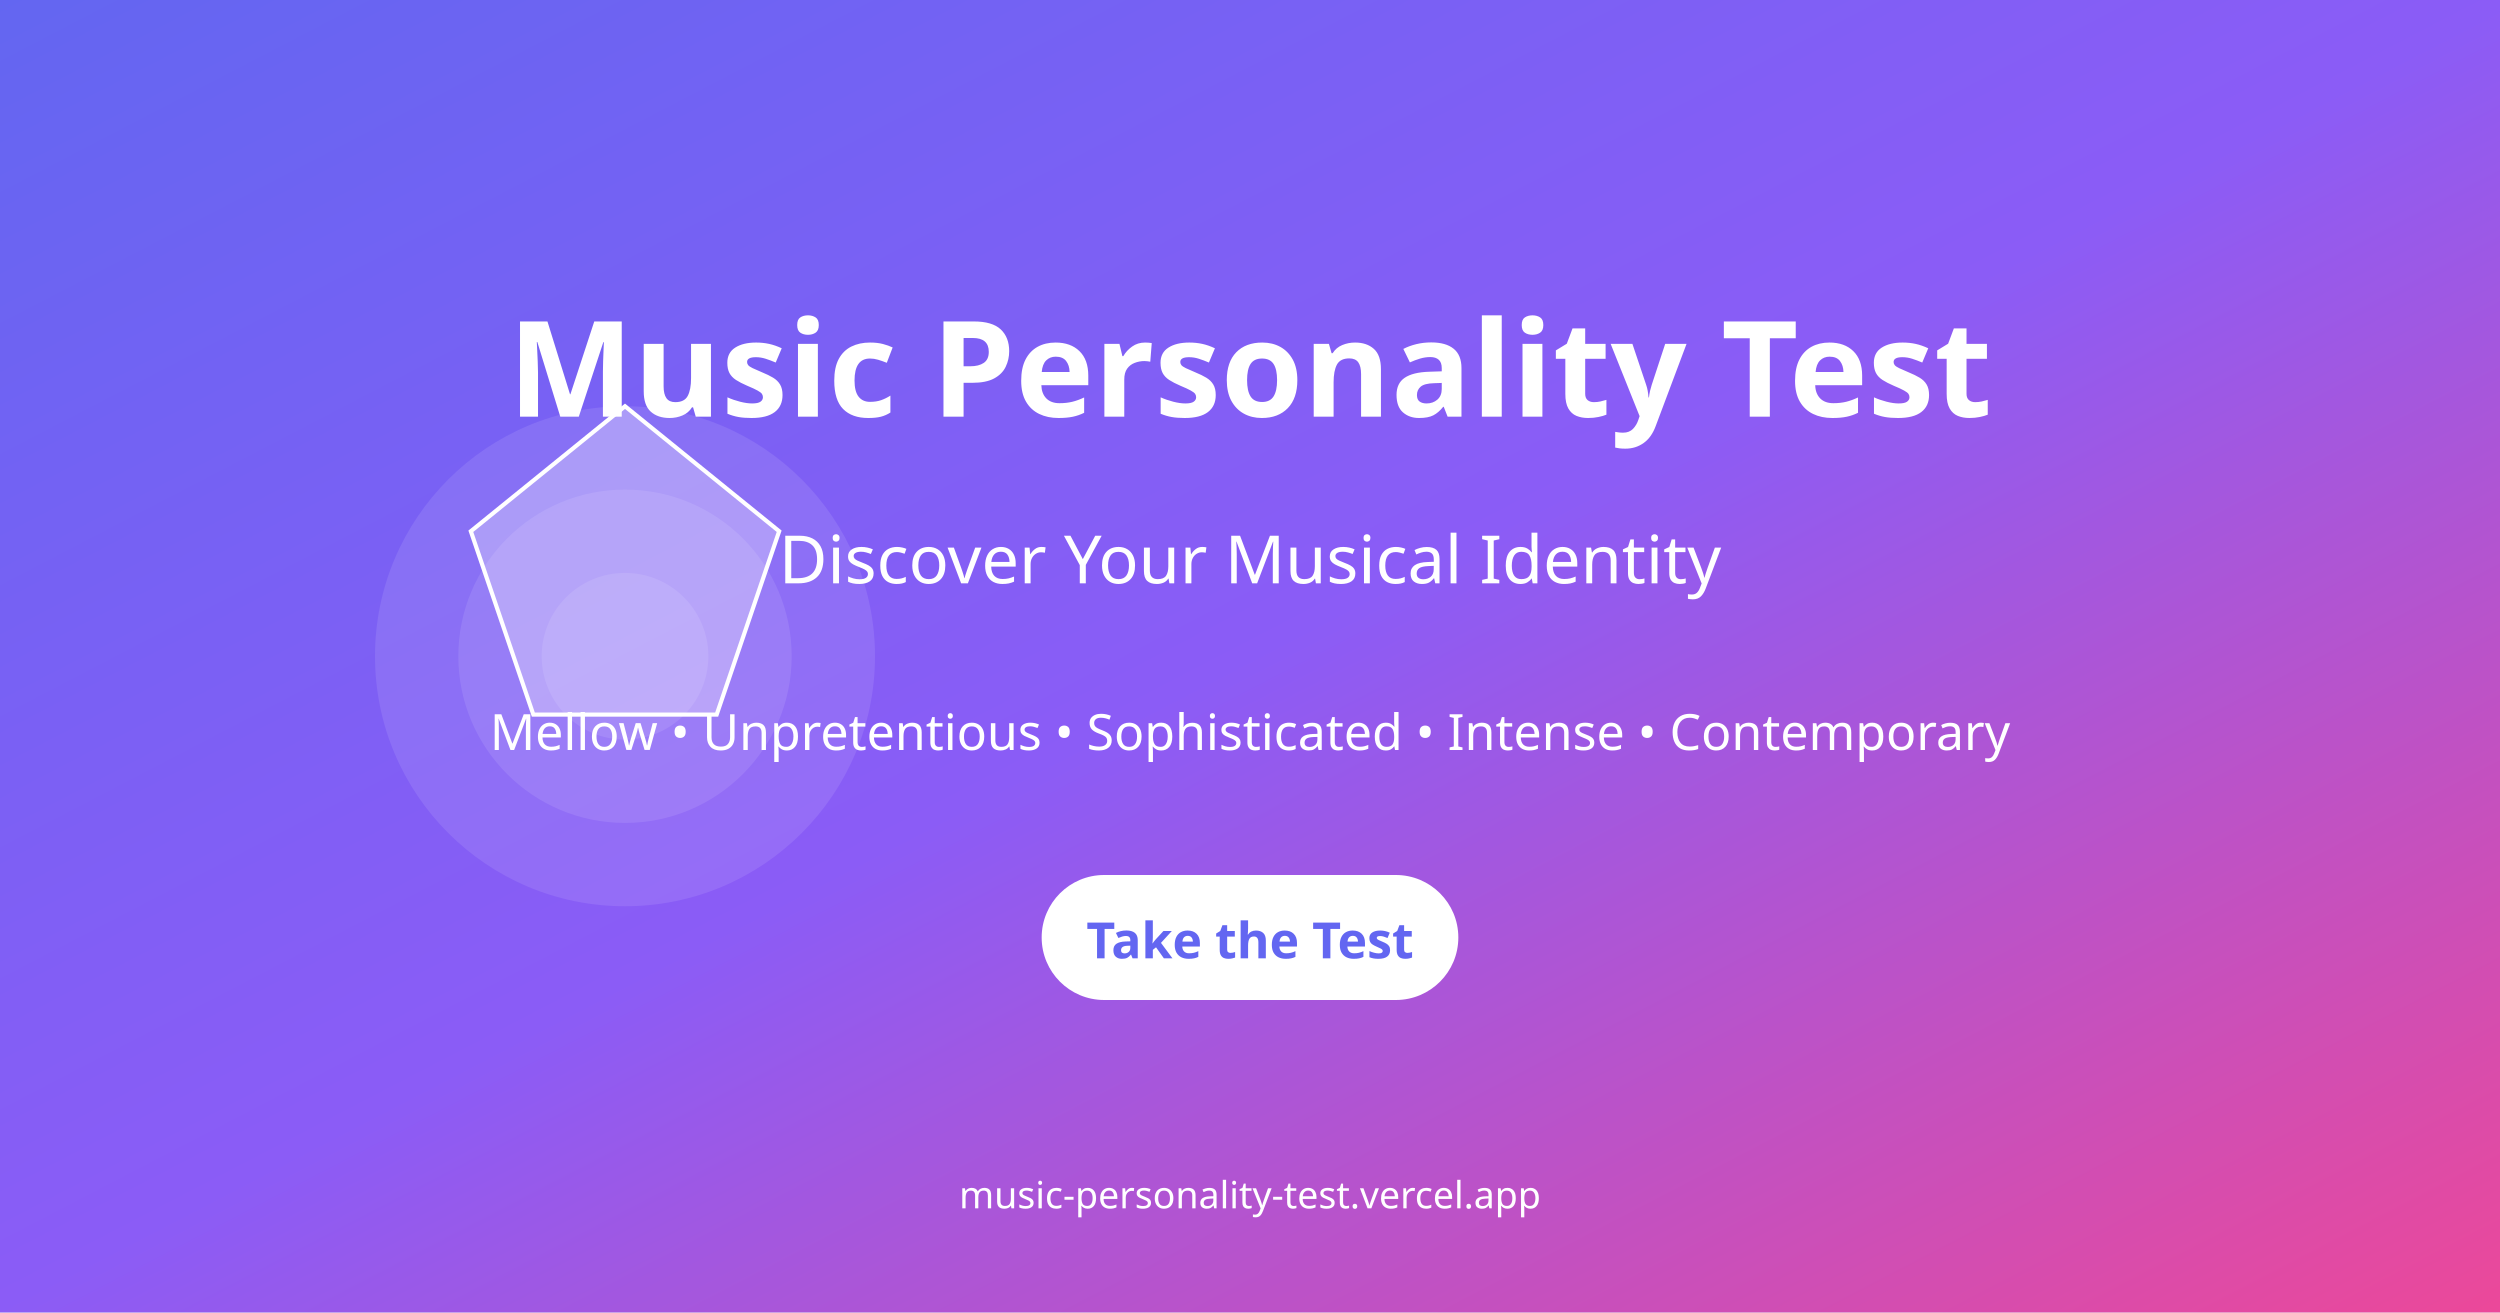
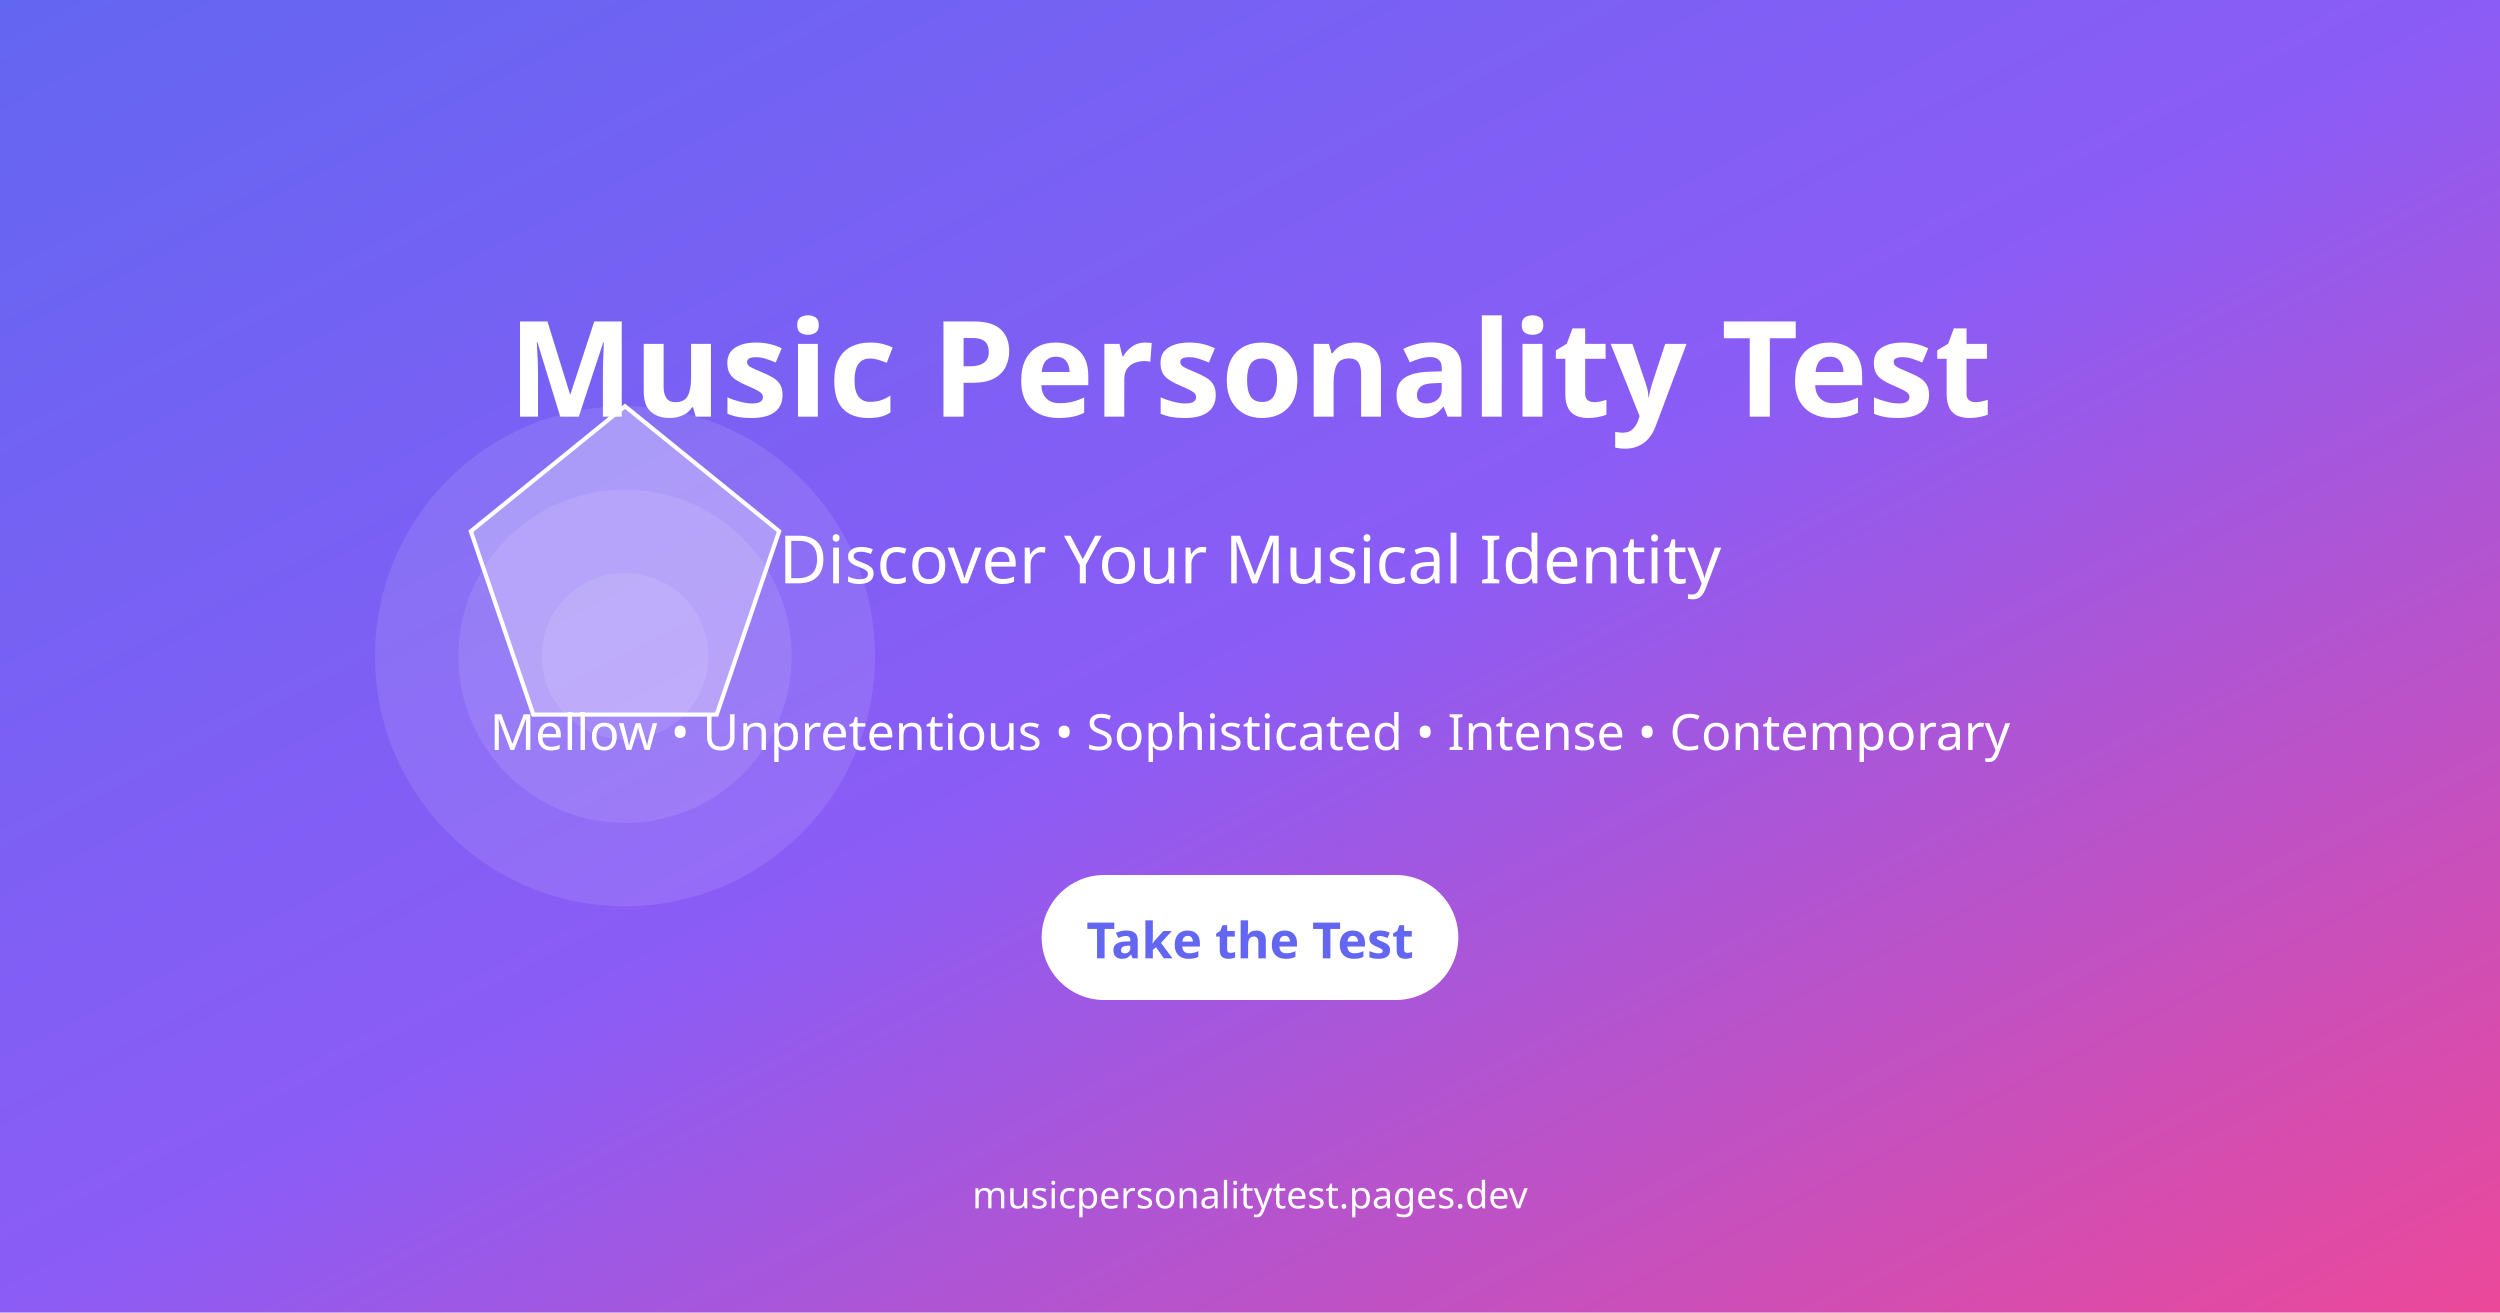
<svg xmlns="http://www.w3.org/2000/svg" width="1200" height="630" viewBox="0 0 1200 630" fill="none">
  <defs>
    <linearGradient id="bgGradient" x1="0%" y1="0%" x2="100%" y2="100%">
      <stop offset="0%" style="stop-color:#6366f1;stop-opacity:1" />
      <stop offset="50%" style="stop-color:#8b5cf6;stop-opacity:1" />
      <stop offset="100%" style="stop-color:#ec4899;stop-opacity:1" />
    </linearGradient>
  </defs>
  <rect width="1200" height="630" fill="url(#bgGradient)" />
  <circle cx="300" cy="315" r="120" fill="white" fill-opacity="0.1" />
  <circle cx="300" cy="315" r="80" fill="white" fill-opacity="0.1" />
  <circle cx="300" cy="315" r="40" fill="white" fill-opacity="0.1" />
  <polygon points="300,195 374,255 344,343 256,343 226,255" fill="white" fill-opacity="0.3" stroke="white" stroke-width="2" />
  <text x="600" y="200" text-anchor="middle" fill="white" font-family="system-ui" font-size="64" font-weight="bold">Music Personality Test</text>
  <text x="600" y="280" text-anchor="middle" fill="white" font-family="system-ui" font-size="32" font-weight="normal">Discover Your Musical Identity</text>
  <text x="600" y="360" text-anchor="middle" fill="white" font-family="system-ui" font-size="24" font-weight="normal">Mellow • Unpretentious • Sophisticated • Intense • Contemporary</text>
  <rect x="500" y="420" width="200" height="60" rx="30" fill="white" />
  <text x="600" y="460" text-anchor="middle" fill="#6366f1" font-family="system-ui" font-size="24" font-weight="bold">Take the Test</text>
-   <text x="600" y="580" text-anchor="middle" fill="white" font-family="system-ui" font-size="18" font-weight="normal">music-personality-test.vercel.app</text>
+   <text x="600" y="580" text-anchor="middle" fill="white" font-family="system-ui" font-size="18" font-weight="normal">musicpersonalitytest.pages.dev</text>
</svg>
